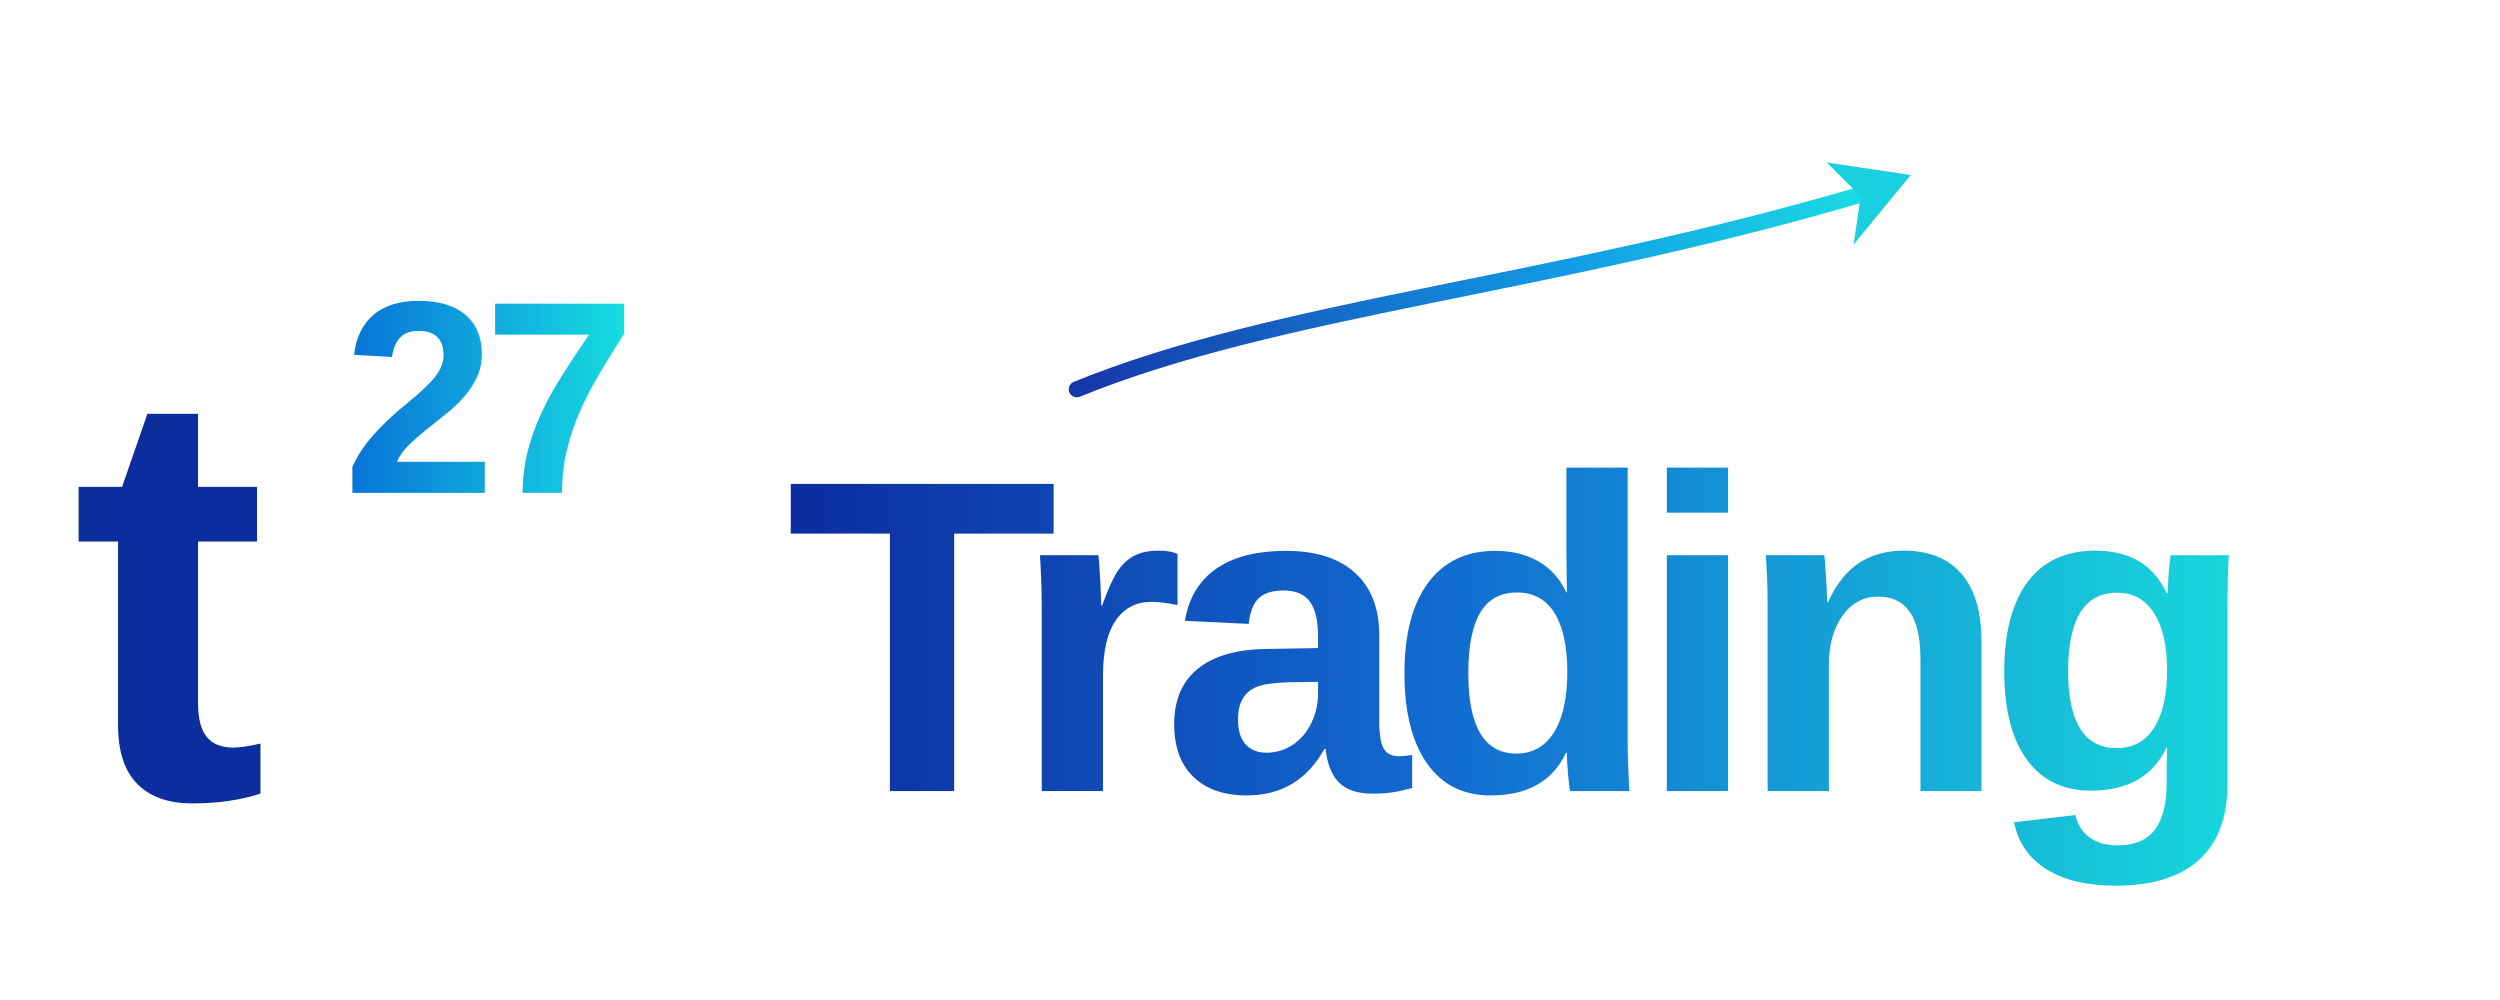
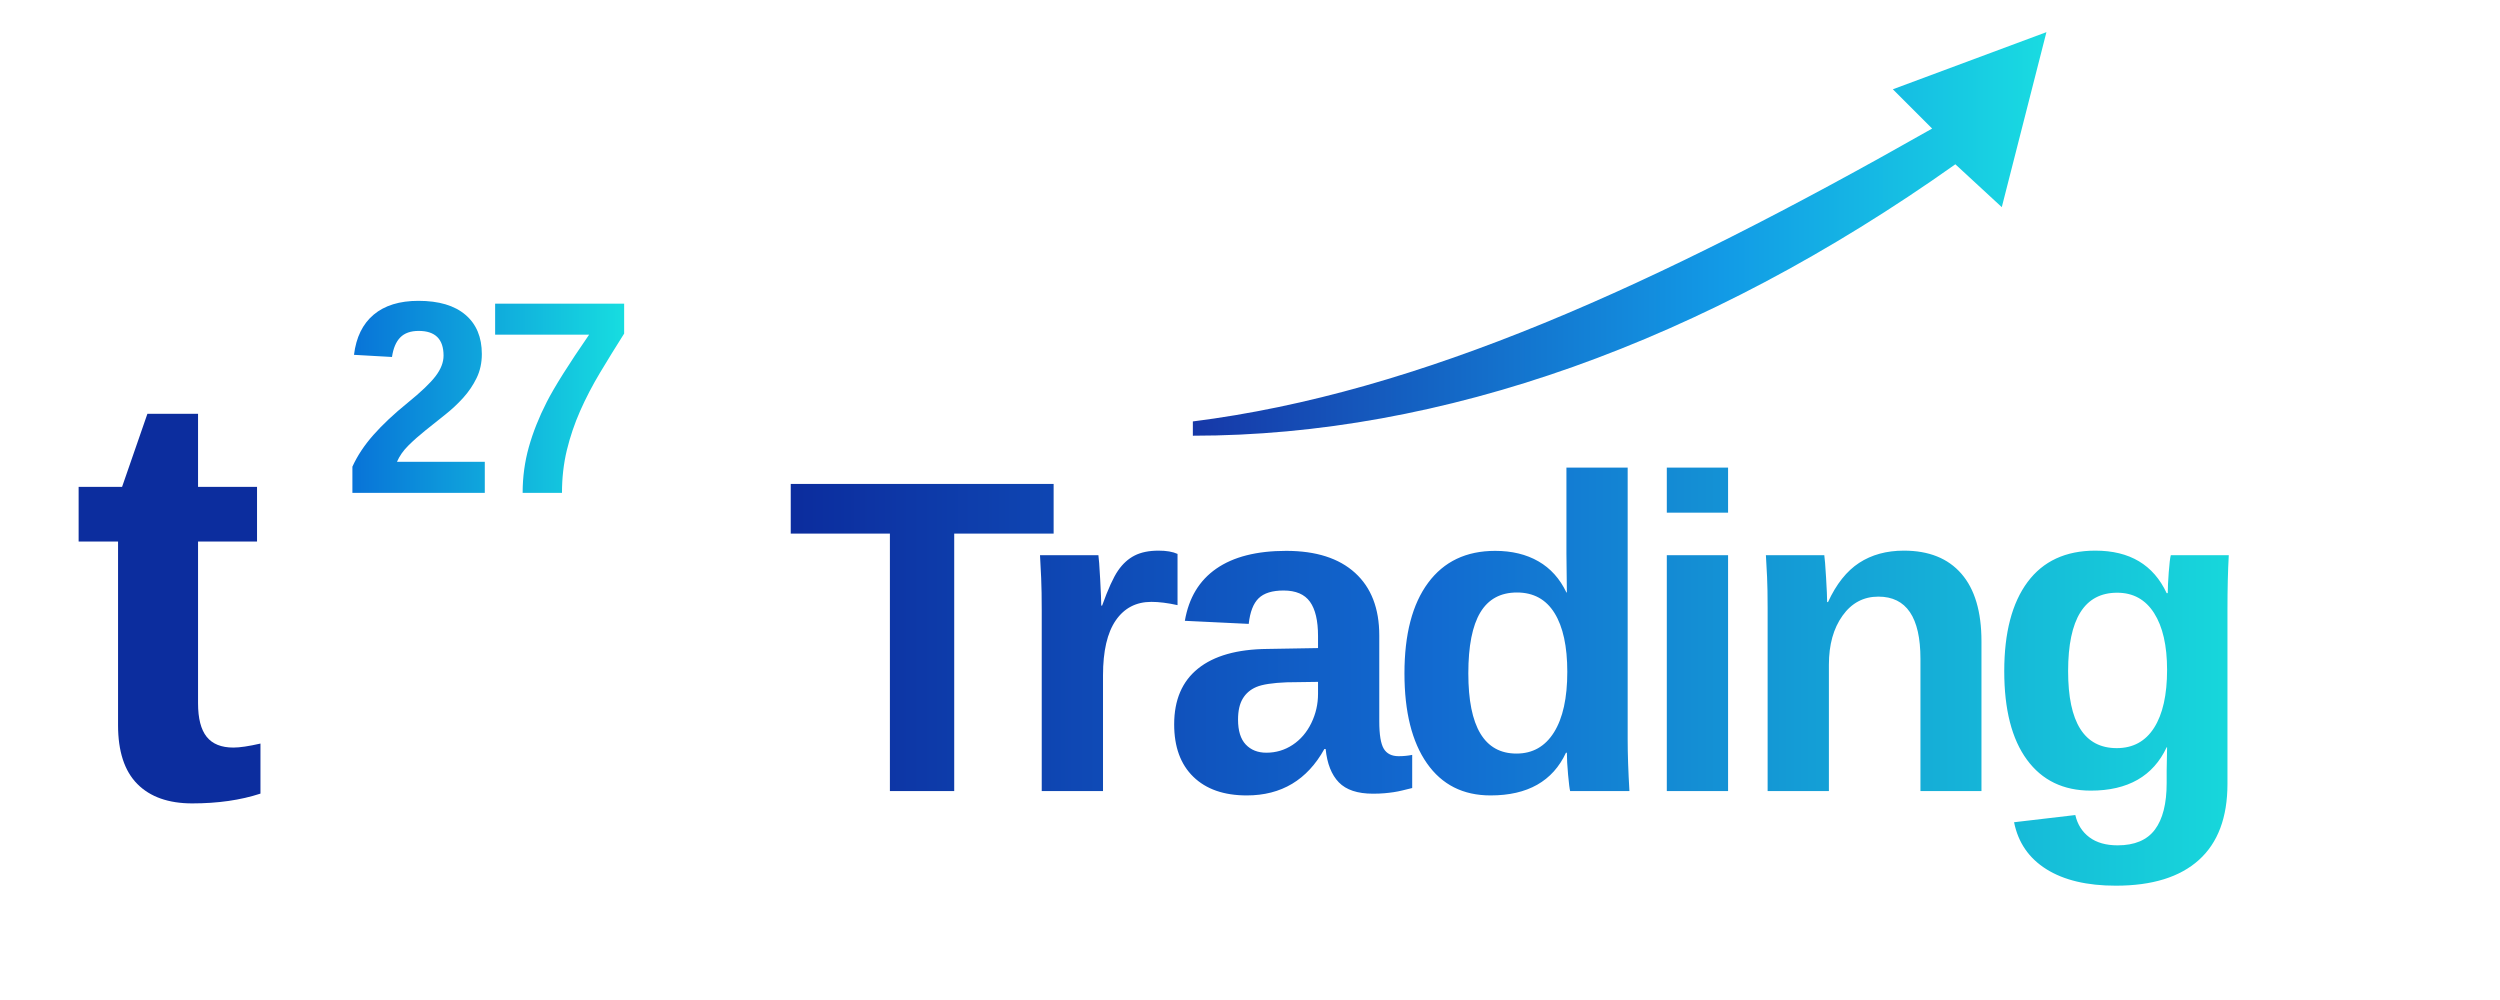
<svg xmlns="http://www.w3.org/2000/svg" viewBox="0 0 1400 560" role="img" aria-labelledby="title desc">
  <defs>
    <linearGradient id="word" x1="0" y1="0" x2="1" y2="0">
      <stop offset="0" stop-color="#0C2D9E" />
      <stop offset=".45" stop-color="#126BD1" />
      <stop offset="1" stop-color="#17D6DB" />
    </linearGradient>
    <linearGradient id="arrow" x1="0" y1="0" x2="1" y2="0">
      <stop offset="0" stop-color="#1638A8" />
      <stop offset=".62" stop-color="#129AE6" />
      <stop offset="1" stop-color="#19DBE1" />
    </linearGradient>
    <linearGradient id="sup" x1="0" y1="0" x2="1" y2="0">
      <stop offset="0" stop-color="#0873D8" />
      <stop offset="1" stop-color="#17DDE0" />
    </linearGradient>
  </defs>
  <g font-family="Manrope,Arial,Helvetica,sans-serif" font-weight="800" letter-spacing="-9">
    <text x="40" y="447" font-size="330" fill="#0C2D9E">t</text>
    <text x="192" y="276" font-size="154" letter-spacing="-7" fill="url(#sup)">27</text>
    <text x="440" y="443" font-size="250" letter-spacing="-13" fill="url(#word)">Trading</text>
  </g>
-   <g aria-hidden="true" fill="none" stroke-linecap="round" stroke-linejoin="round">
-     <path d="M 603 218 C 716 172, 865 161, 1042 109" stroke="url(#arrow)" stroke-width="9" />
-     <path d="M 1023 91 L 1070 98 L 1038 137 L 1042 110 Z" fill="#19CFE0" stroke="none" />
+   <g aria-hidden="true">
+     <path d="M 668 236 C 795 220, 927 160, 1082 72 L 1060 50 L 1146 18 L 1121 116 L 1095 92 C 954 192, 807 244, 668 244 Z" fill="url(#arrow)" />
  </g>
</svg>
